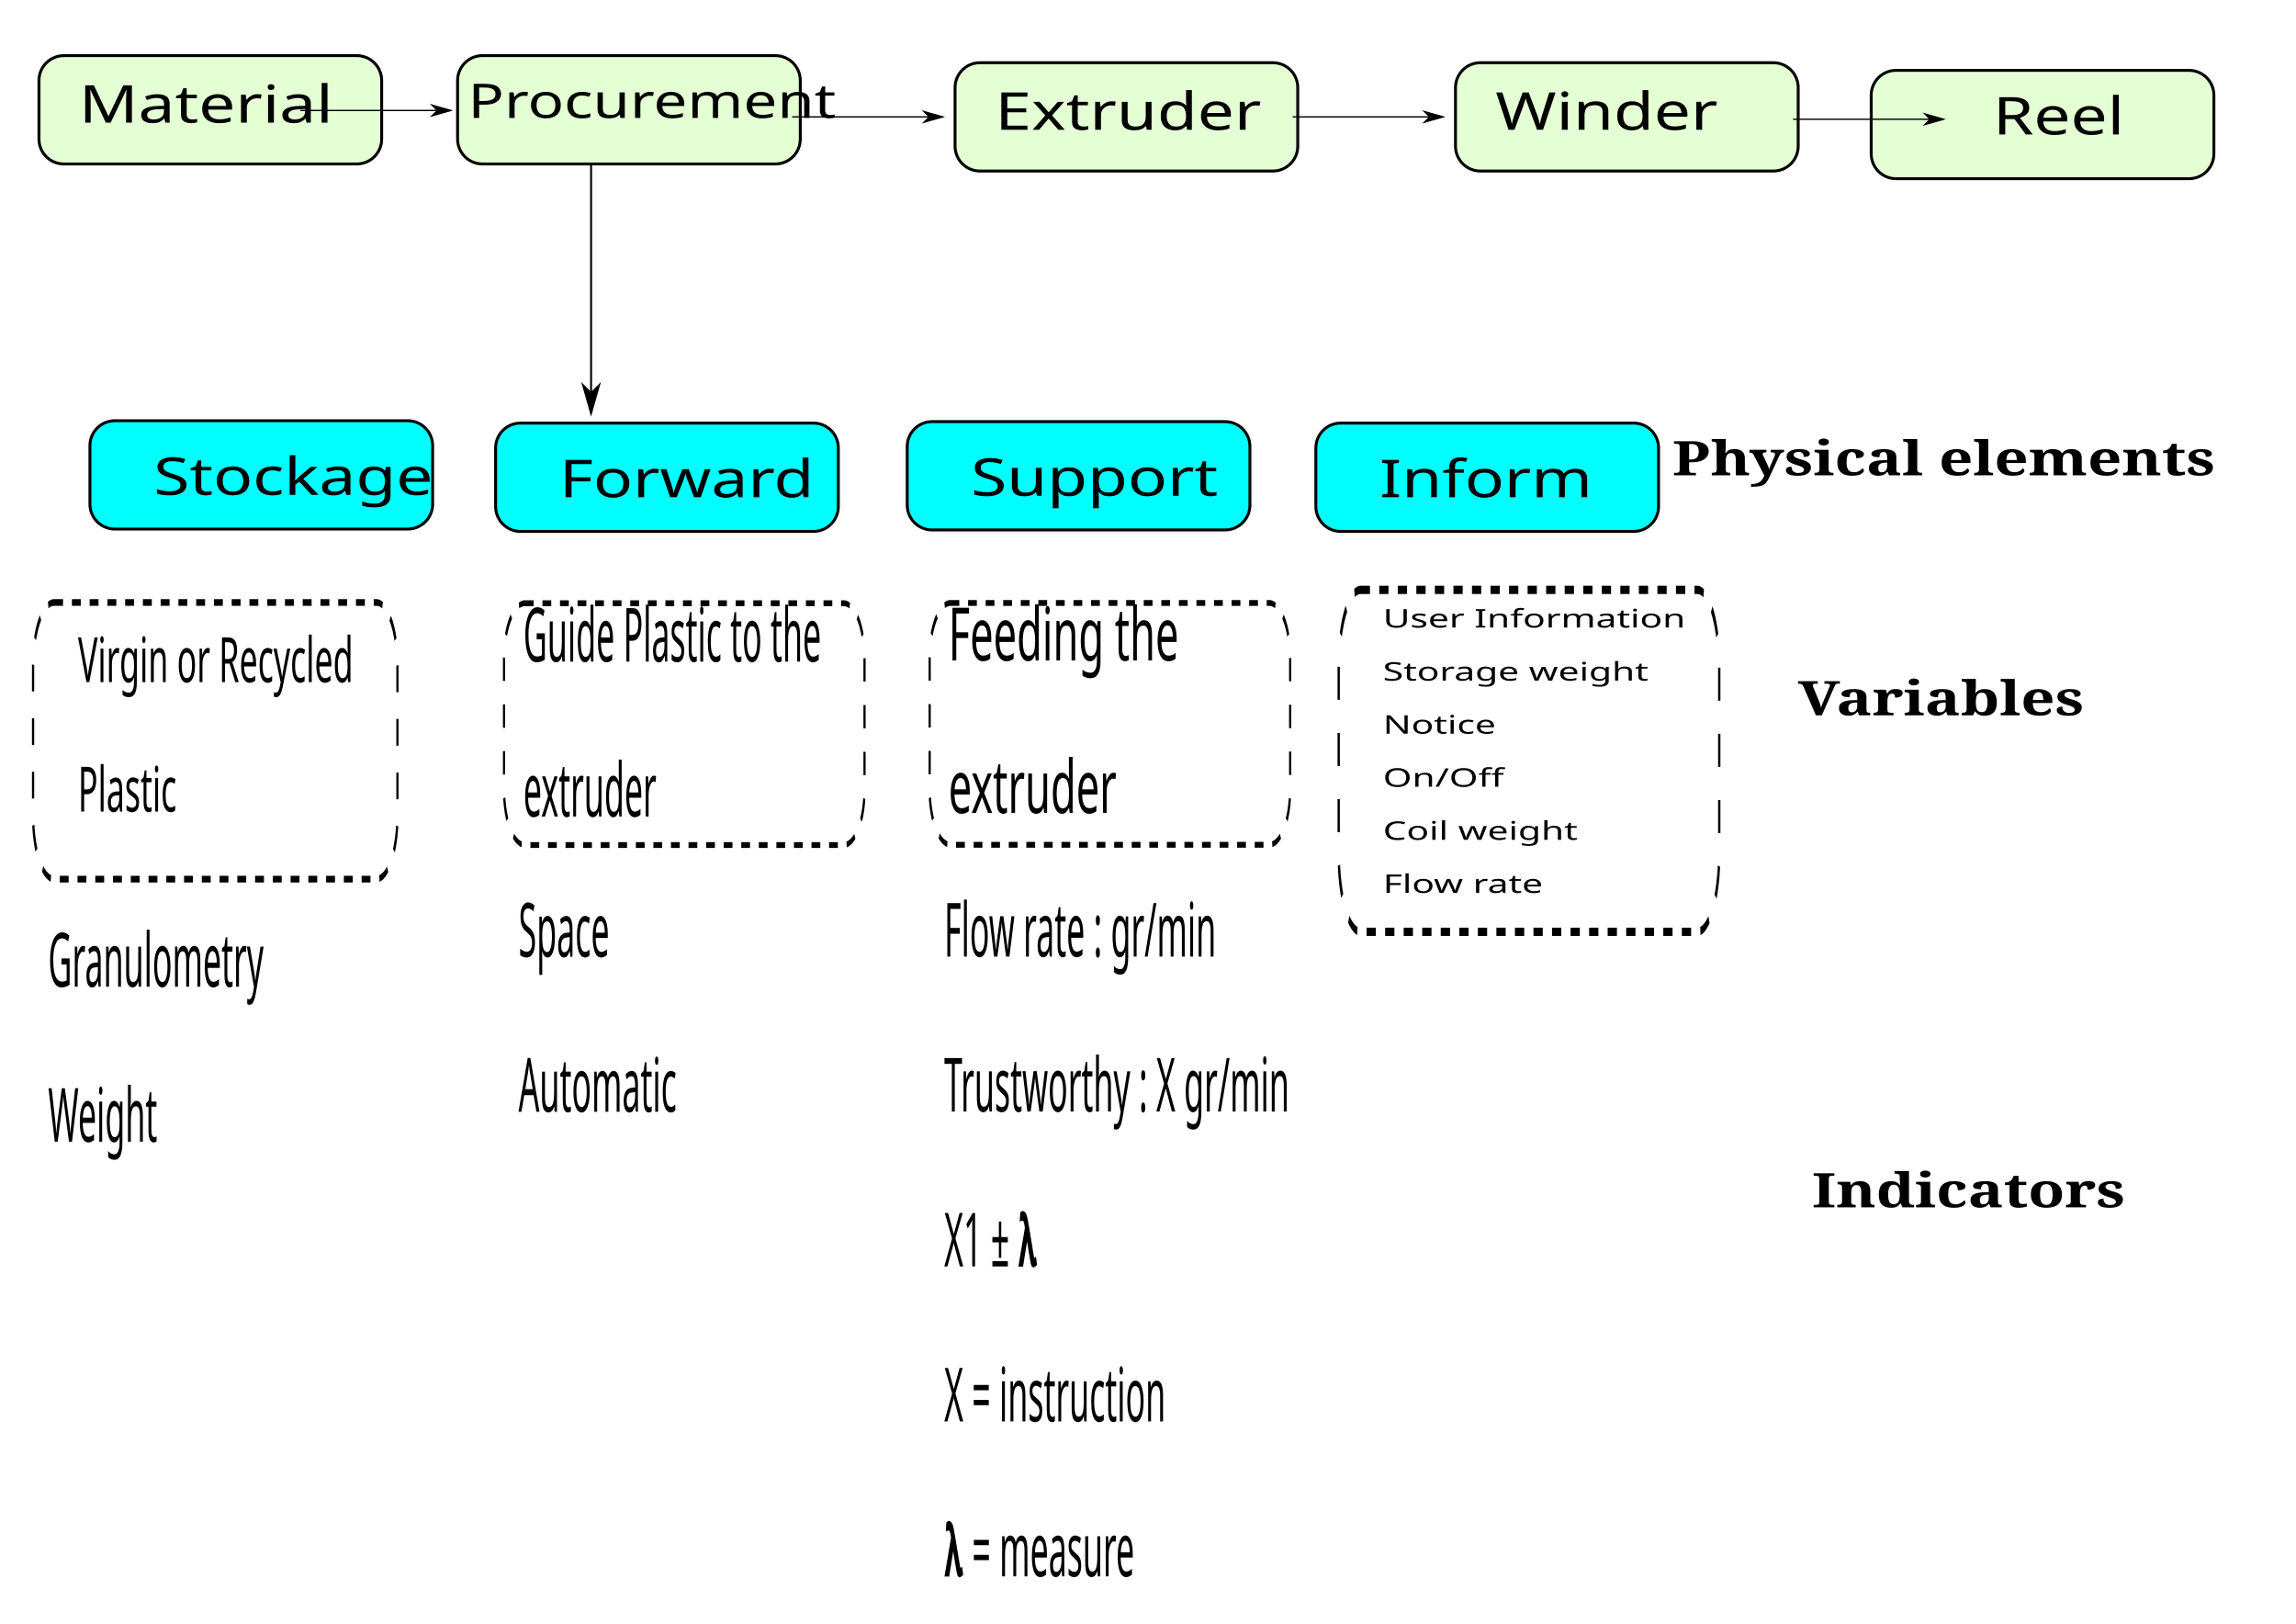
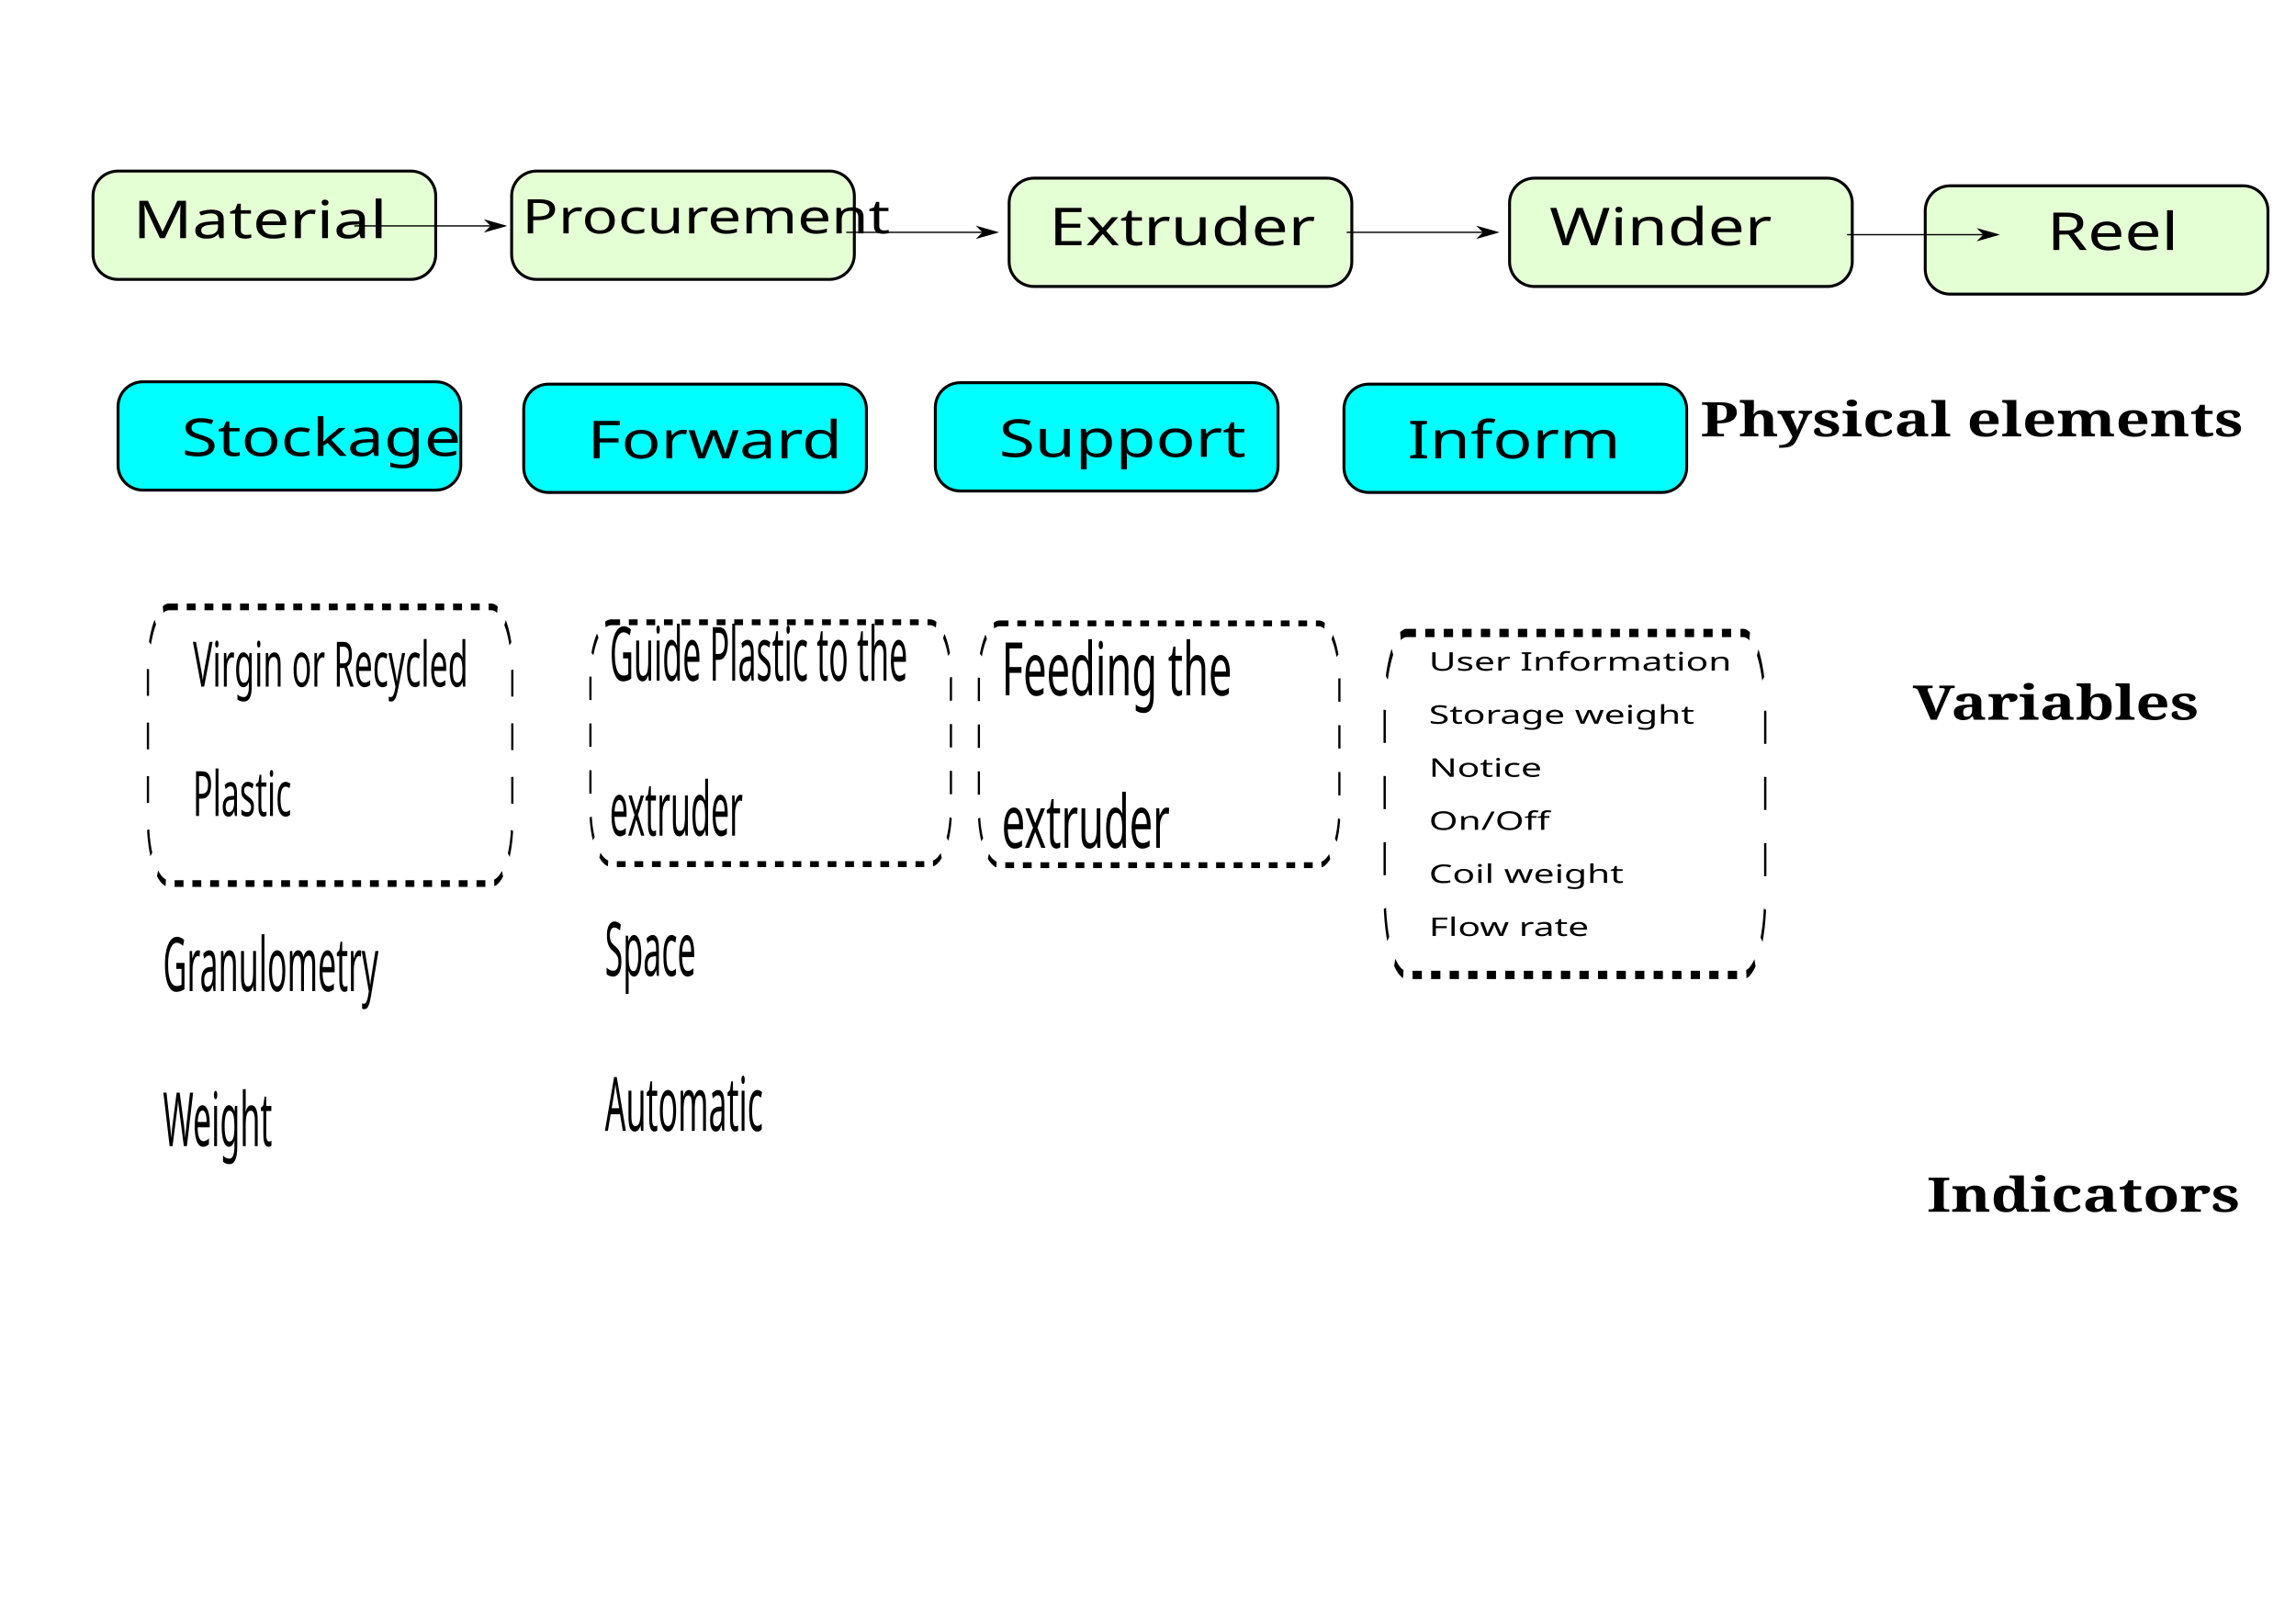
- <svg xmlns="http://www.w3.org/2000/svg" width="297mm" height="210mm" viewBox="0 0 297 210" version="1.1" id="svg329">
-   <defs id="defs323">
-     <marker style="overflow:visible" id="Arrow1Lend-0-5-1" refX="0" refY="0" orient="auto">
-       <path transform="matrix(-0.8,0,0,-0.8,-10,0)" style="fill-rule:evenodd;stroke:#000000;stroke-width:1pt" d="M 0,0 5,-5 -12.5,0 5,5 Z" id="path4448-01-6-91" />
-     </marker>
+ <svg xmlns="http://www.w3.org/2000/svg" width="297mm" height="210mm" viewBox="0 0 297 210" version="1.1" id="svg103">
+   <defs id="defs97">
    <marker style="overflow:visible" id="Arrow1Lend-0-5-1-9-2-7" refX="0" refY="0" orient="auto">
      <path transform="matrix(-0.8,0,0,-0.8,-10,0)" style="fill-rule:evenodd;stroke:#000000;stroke-width:1pt" d="M 0,0 5,-5 -12.5,0 5,5 Z" id="path4448-01-6-91-1-8-9" />
    </marker>
    <marker style="overflow:visible" id="Arrow1Lend-0-5-1-9-7-3" refX="0" refY="0" orient="auto">
      <path transform="matrix(-0.8,0,0,-0.8,-10,0)" style="fill-rule:evenodd;stroke:#000000;stroke-width:1pt" d="M 0,0 5,-5 -12.5,0 5,5 Z" id="path4448-01-6-91-1-2-8" />
    </marker>
    <marker style="overflow:visible" id="Arrow1Lend-0-5-1-9-9-0" refX="0" refY="0" orient="auto">
      <path transform="matrix(-0.8,0,0,-0.8,-10,0)" style="fill-rule:evenodd;stroke:#000000;stroke-width:1pt" d="M 0,0 5,-5 -12.5,0 5,5 Z" id="path4448-01-6-91-1-0-2" />
    </marker>
    <marker style="overflow:visible" id="Arrow1Lend-0-5-1-9-4" refX="0" refY="0" orient="auto">
      <path transform="matrix(-0.8,0,0,-0.8,-10,0)" style="fill-rule:evenodd;stroke:#000000;stroke-width:1pt" d="M 0,0 5,-5 -12.5,0 5,5 Z" id="path4448-01-6-91-1-83" />
    </marker>
  </defs>
  <g id="layer1" transform="translate(0,-87)">
-     <g id="g175">
-       <g id="g4915-6" transform="matrix(0.1764298,0,0,0.3717653,-427.2994,117.5888)">
-         <g transform="matrix(1.084852,0,0,1.552294,1703.511,-1312.922)" id="g4917-1">
-           <rect ry="14.241" y="927.812" x="684.57" height="62.008" width="246.26" id="rect4923-4" style="fill:none;stroke:#000000;stroke-width:1.5;stroke-miterlimit:4;stroke-dasharray:6, 6;stroke-dashoffset:0;stroke-opacity:1" />
-         </g>
+     <rect style="fill:#e5ffd5;fill-opacity:1;stroke:#000000;stroke-width:0.378;stroke-miterlimit:4;stroke-dasharray:none;stroke-dashoffset:0;stroke-opacity:1" id="rect4811-1" width="44.33" height="14.011" x="130.535" y="110.041" ry="3.218" />
+     <text transform="scale(1.120025,0.8928374)" xml:space="preserve" style="font-style:normal;font-variant:normal;font-weight:normal;font-stretch:normal;font-size:3.024px;line-height:0%;font-family:'Baskerville Old Face';-inkscape-font-specification:'Baskerville Old Face';text-align:start;letter-spacing:0px;word-spacing:0px;writing-mode:lr-tb;text-anchor:start;fill:#000000;fill-opacity:1;stroke:none;stroke-width:0.252" x="121.157" y="132.962" id="text4813-0">
+       <tspan style="font-size:7.559px;line-height:1.25;stroke-width:0.252" id="tspan4815-5" x="121.157" y="132.962">Extruder</tspan>
+     </text>
+     <rect style="fill:#e5ffd5;fill-opacity:1;stroke:#000000;stroke-width:0.378;stroke-miterlimit:4;stroke-dasharray:none;stroke-dashoffset:0;stroke-opacity:1" id="rect4811-1-3" width="44.33" height="14.011" x="66.184" y="109.125" ry="3.218" />
+     <text transform="scale(1.120025,0.8928374)" xml:space="preserve" style="font-style:normal;font-variant:normal;font-weight:normal;font-stretch:normal;font-size:3.024px;line-height:0%;font-family:'Baskerville Old Face';-inkscape-font-specification:'Baskerville Old Face';text-align:start;letter-spacing:0px;word-spacing:0px;writing-mode:lr-tb;text-anchor:start;fill:#000000;fill-opacity:1;stroke:none;stroke-width:0.252" x="60.282" y="131.252" id="text4813-0-6">
+       <tspan style="font-size:6.929px;line-height:1.25;stroke-width:0.252" id="tspan4815-5-6" x="60.282" y="131.252">Procurement</tspan>
+     </text>
+     <rect style="fill:#e5ffd5;fill-opacity:1;stroke:#000000;stroke-width:0.378;stroke-miterlimit:4;stroke-dasharray:none;stroke-dashoffset:0;stroke-opacity:1" id="rect4811-1-9" width="44.33" height="14.011" x="12.033" y="109.125" ry="3.218" />
+     <text transform="scale(1.120025,0.8928374)" xml:space="preserve" style="font-style:normal;font-variant:normal;font-weight:normal;font-stretch:normal;font-size:3.024px;line-height:0%;font-family:'Baskerville Old Face';-inkscape-font-specification:'Baskerville Old Face';text-align:start;letter-spacing:0px;word-spacing:0px;writing-mode:lr-tb;text-anchor:start;fill:#000000;fill-opacity:1;stroke:none;stroke-width:0.252" x="15.355" y="131.936" id="text4813-0-7">
+       <tspan style="font-size:7.559px;line-height:1.25;stroke-width:0.252" id="tspan4815-5-9" x="15.355" y="131.936">Material</tspan>
+     </text>
+     <rect style="fill:#e5ffd5;fill-opacity:1;stroke:#000000;stroke-width:0.378;stroke-miterlimit:4;stroke-dasharray:none;stroke-dashoffset:0;stroke-opacity:1" id="rect4811-1-5" width="44.33" height="14.011" x="195.269" y="110.041" ry="3.218" />
+     <text transform="scale(1.120025,0.8928374)" xml:space="preserve" style="font-style:normal;font-variant:normal;font-weight:normal;font-stretch:normal;font-size:3.024px;line-height:0%;font-family:'Baskerville Old Face';-inkscape-font-specification:'Baskerville Old Face';text-align:start;letter-spacing:0px;word-spacing:0px;writing-mode:lr-tb;text-anchor:start;fill:#000000;fill-opacity:1;stroke:none;stroke-width:0.252" x="178.954" y="132.962" id="text4813-0-0">
+       <tspan style="font-size:7.559px;line-height:1.25;stroke-width:0.252" id="tspan4815-5-1" x="178.954" y="132.962">Winder</tspan>
+     </text>
+     <rect style="fill:#e5ffd5;fill-opacity:1;stroke:#000000;stroke-width:0.378;stroke-miterlimit:4;stroke-dasharray:none;stroke-dashoffset:0;stroke-opacity:1" id="rect4811-1-56" width="44.33" height="14.011" x="249.041" y="111.03" ry="3.218" />
+     <text transform="scale(1.120025,0.8928374)" xml:space="preserve" style="font-style:normal;font-variant:normal;font-weight:normal;font-stretch:normal;font-size:3.024px;line-height:0%;font-family:'Baskerville Old Face';-inkscape-font-specification:'Baskerville Old Face';text-align:start;letter-spacing:0px;word-spacing:0px;writing-mode:lr-tb;text-anchor:start;fill:#000000;fill-opacity:1;stroke:none;stroke-width:0.252" x="236.414" y="133.646" id="text4813-0-2">
+       <tspan style="font-size:7.559px;line-height:1.25;stroke-width:0.252" id="tspan4815-5-4" x="236.414" y="133.646">Reel</tspan>
+     </text>
+     <path style="fill:none;stroke:#000000;stroke-width:0.17;stroke-linecap:butt;stroke-linejoin:miter;stroke-miterlimit:4;stroke-dasharray:none;stroke-opacity:1;marker-end:url(#Arrow1Lend-0-5-1-9-4)" d="m 45.832,116.218 h 19.45" id="path5017-6-9" />
+     <path style="fill:none;stroke:#000000;stroke-width:0.17;stroke-linecap:butt;stroke-linejoin:miter;stroke-miterlimit:4;stroke-dasharray:none;stroke-opacity:1;marker-end:url(#Arrow1Lend-0-5-1-9-9-0)" d="m 109.466,117.047 h 19.45" id="path5017-6-9-2" />
+     <path style="fill:none;stroke:#000000;stroke-width:0.17;stroke-linecap:butt;stroke-linejoin:miter;stroke-miterlimit:4;stroke-dasharray:none;stroke-opacity:1;marker-end:url(#Arrow1Lend-0-5-1-9-7-3)" d="m 174.2,117.047 h 19.45" id="path5017-6-9-5" />
+     <path style="fill:none;stroke:#000000;stroke-width:0.17;stroke-linecap:butt;stroke-linejoin:miter;stroke-miterlimit:4;stroke-dasharray:none;stroke-opacity:1;marker-end:url(#Arrow1Lend-0-5-1-9-2-7)" d="m 238.934,117.352 h 19.45" id="path5017-6-9-1" />
+     <path id="path986" d="m 128.457,143.193 v 0" style="fill:none;fill-rule:evenodd;stroke:#000000;stroke-width:0.236px;stroke-linecap:butt;stroke-linejoin:miter;stroke-opacity:1" />
+     <rect style="fill:#00ffff;fill-opacity:1;stroke:#000000;stroke-width:0.378;stroke-miterlimit:4;stroke-dasharray:none;stroke-dashoffset:0;stroke-opacity:1" id="rect4811-1-9-8" width="44.33" height="14.011" x="67.746" y="136.682" ry="3.218" />
+     <text transform="scale(1.120025,0.8928374)" xml:space="preserve" style="font-style:normal;font-variant:normal;font-weight:normal;font-stretch:normal;font-size:3.024px;line-height:0%;font-family:'Baskerville Old Face';-inkscape-font-specification:'Baskerville Old Face';text-align:start;letter-spacing:0px;word-spacing:0px;writing-mode:lr-tb;text-anchor:start;fill:#000000;fill-opacity:1;stroke:none;stroke-width:0.252" x="67.833" y="163.826" id="text4813-0-7-2">
+       <tspan style="font-size:7.559px;line-height:1.25;stroke-width:0.252" id="tspan4815-5-9-0" x="67.833" y="163.826">Forward</tspan>
+     </text>
+     <rect style="fill:#00ffff;fill-opacity:1;stroke:#000000;stroke-width:0.378;stroke-miterlimit:4;stroke-dasharray:none;stroke-dashoffset:0;stroke-opacity:1" id="rect4811-1-9-8-8" width="44.33" height="14.011" x="15.27" y="136.377" ry="3.218" />
+     <text transform="scale(1.120025,0.8928374)" xml:space="preserve" style="font-style:normal;font-variant:normal;font-weight:normal;font-stretch:normal;font-size:3.024px;line-height:0%;font-family:'Baskerville Old Face';-inkscape-font-specification:'Baskerville Old Face';text-align:start;letter-spacing:0px;word-spacing:0px;writing-mode:lr-tb;text-anchor:start;fill:#000000;fill-opacity:1;stroke:none;stroke-width:0.252" x="20.98" y="163.484" id="text4813-0-7-2-4">
+       <tspan style="font-size:7.559px;line-height:1.25;stroke-width:0.252" id="tspan4815-5-9-0-5" x="20.98" y="163.484">Stockage</tspan>
+     </text>
+     <rect style="fill:#00ffff;fill-opacity:1;stroke:#000000;stroke-width:0.378;stroke-miterlimit:4;stroke-dasharray:none;stroke-dashoffset:0;stroke-opacity:1" id="rect4811-1-9-8-5" width="44.33" height="14.011" x="120.989" y="136.493" ry="3.218" />
+     <text transform="scale(1.120025,0.8928374)" xml:space="preserve" style="font-style:normal;font-variant:normal;font-weight:normal;font-stretch:normal;font-size:3.024px;line-height:0%;font-family:'Baskerville Old Face';-inkscape-font-specification:'Baskerville Old Face';text-align:start;letter-spacing:0px;word-spacing:0px;writing-mode:lr-tb;text-anchor:start;fill:#000000;fill-opacity:1;stroke:none;stroke-width:0.252" x="115.37" y="163.615" id="text4813-0-7-2-1">
+       <tspan style="font-size:7.559px;line-height:1.25;stroke-width:0.252" id="tspan4815-5-9-0-1" x="115.37" y="163.615">Support</tspan>
+     </text>
+     <rect style="fill:#00ffff;fill-opacity:1;stroke:#000000;stroke-width:0.378;stroke-miterlimit:4;stroke-dasharray:none;stroke-dashoffset:0;stroke-opacity:1" id="rect4811-1-9-8-80" width="44.33" height="14.011" x="173.849" y="136.682" ry="3.218" />
+     <text transform="scale(1.120025,0.8928374)" xml:space="preserve" style="font-style:normal;font-variant:normal;font-weight:normal;font-stretch:normal;font-size:3.024px;line-height:0%;font-family:'Baskerville Old Face';-inkscape-font-specification:'Baskerville Old Face';text-align:start;letter-spacing:0px;word-spacing:0px;writing-mode:lr-tb;text-anchor:start;fill:#000000;fill-opacity:1;stroke:none;stroke-width:0.252" x="162.565" y="163.826" id="text4813-0-7-2-0">
+       <tspan style="font-size:7.559px;line-height:1.25;stroke-width:0.252" id="tspan4815-5-9-0-6" x="162.565" y="163.826">Inform</tspan>
+     </text>
+     <text transform="scale(1.120025,0.8928374)" xml:space="preserve" style="font-style:normal;font-variant:normal;font-weight:bold;font-stretch:normal;font-size:3.024px;line-height:0%;font-family:Georgia;-inkscape-font-specification:'Georgia Bold';text-align:start;letter-spacing:0px;word-spacing:0px;writing-mode:lr-tb;text-anchor:start;fill:#000000;fill-opacity:1;stroke:none;stroke-width:0.252px;stroke-linecap:butt;stroke-linejoin:miter;stroke-opacity:1" x="196.39" y="160.655" id="text8553-1-5">
+       <tspan x="196.39" y="160.655" id="tspan8555-4-6" style="font-style:normal;font-variant:normal;font-weight:bold;font-stretch:normal;font-size:6.929px;line-height:1.25;font-family:Georgia;-inkscape-font-specification:'Georgia Bold';stroke-width:0.252px">Physical elements</tspan>
+     </text>
+     <g transform="matrix(0.1764298,0,0,0.3717653,-412.4405,118.1591)" id="g4915-6">
+       <g id="g4917-1" transform="matrix(1.084852,0,0,1.552294,1703.511,-1312.922)">
+         <rect style="fill:none;stroke:#000000;stroke-width:1.5;stroke-miterlimit:4;stroke-dasharray:6, 6;stroke-dashoffset:0;stroke-opacity:1" id="rect4923-4" width="246.26" height="62.008" x="684.57" y="927.812" ry="14.241" />
      </g>
-       <g id="g4915-6-4" transform="matrix(0.1752312,0,0,0.1355387,-363.5367,147.6532)">
-         <g transform="matrix(1.080655,0,0,3.721478,1706.9,-3324.743)" id="g4917-1-1">
-           <rect ry="14.241" y="927.812" x="684.57" height="62.008" width="246.26" id="rect4923-4-5" style="fill:none;stroke:#000000;stroke-width:1.5;stroke-miterlimit:4;stroke-dasharray:6, 6;stroke-dashoffset:0;stroke-opacity:1" />
-         </g>
+     </g>
+     <text transform="scale(0.724297,1.380649)" id="text295" y="127.328" x="34.454" style="font-style:normal;font-weight:normal;font-size:9.7px;line-height:1.25;font-family:sans-serif;letter-spacing:0px;word-spacing:0px;fill:#000000;fill-opacity:1;stroke:none;stroke-width:0.265" xml:space="preserve">
+       <tspan id="tspan429" style="font-size:5.862px;stroke-width:0.265" y="127.328" x="34.454">Virgin or Recycled </tspan>
+       <tspan id="tspan433" style="font-size:5.862px;stroke-width:0.265" y="139.453" x="34.454">Plastic</tspan>
+     </text>
+     <text transform="scale(0.6619724,1.510637)" id="text295-2" y="142.45" x="31.849" style="font-style:normal;font-weight:normal;font-size:10.613px;line-height:1.25;font-family:sans-serif;letter-spacing:0px;word-spacing:0px;fill:#000000;fill-opacity:1;stroke:none;stroke-width:0.265" xml:space="preserve">
+       <tspan id="tspan458" style="font-size:6.414px;stroke-width:0.265" y="142.45" x="31.849">Granulometry</tspan>
+       <tspan id="tspan462" style="font-size:6.414px;stroke-width:0.265" y="155.717" x="31.849">Weight</tspan>
+     </text>
+     <text transform="scale(1.120025,0.8928374)" xml:space="preserve" style="font-style:normal;font-variant:normal;font-weight:bold;font-stretch:normal;font-size:3.024px;line-height:0%;font-family:Georgia;-inkscape-font-specification:'Georgia Bold';text-align:start;letter-spacing:0px;word-spacing:0px;writing-mode:lr-tb;text-anchor:start;fill:#000000;fill-opacity:1;stroke:none;stroke-width:0.252px;stroke-linecap:butt;stroke-linejoin:miter;stroke-opacity:1" x="220.927" y="201.698" id="text8553-1-5-9">
+       <tspan x="220.927" y="201.698" id="tspan8555-4-6-0" style="font-style:normal;font-variant:normal;font-weight:bold;font-stretch:normal;font-size:6.929px;line-height:1.25;font-family:Georgia;-inkscape-font-specification:'Georgia Bold';stroke-width:0.252px">Variables</tspan>
+     </text>
+     <text transform="scale(1.120025,0.8928374)" xml:space="preserve" style="font-style:normal;font-variant:normal;font-weight:bold;font-stretch:normal;font-size:3.024px;line-height:0%;font-family:Georgia;-inkscape-font-specification:'Georgia Bold';text-align:start;letter-spacing:0px;word-spacing:0px;writing-mode:lr-tb;text-anchor:start;fill:#000000;fill-opacity:1;stroke:none;stroke-width:0.252px;stroke-linecap:butt;stroke-linejoin:miter;stroke-opacity:1" x="222.545" y="272.976" id="text8553-1-5-9-5">
+       <tspan x="222.545" y="272.976" id="tspan8555-4-6-0-2" style="font-style:normal;font-variant:normal;font-weight:bold;font-stretch:normal;font-size:6.929px;line-height:1.25;font-family:Georgia;-inkscape-font-specification:'Georgia Bold';stroke-width:0.252px">Indicators</tspan>
+     </text>
+     <g transform="matrix(0.1752312,0,0,0.1355387,-352.3603,150.1201)" id="g4915-6-4">
+       <g id="g4917-1-1" transform="matrix(1.080655,0,0,3.721478,1706.9,-3324.743)">
+         <rect style="fill:none;stroke:#000000;stroke-width:1.5;stroke-miterlimit:4;stroke-dasharray:6, 6;stroke-dashoffset:0;stroke-opacity:1" id="rect4923-4-5" width="246.26" height="62.008" x="684.57" y="927.812" ry="14.241" />
      </g>
-       <g id="g4915-6-4-0" transform="matrix(0.1752312,0,0,0.1355387,-308.4788,147.6213)">
-         <g transform="matrix(1.080655,0,0,3.721478,1706.9,-3324.743)" id="g4917-1-1-3">
-           <rect ry="14.241" y="927.812" x="684.57" height="62.008" width="246.26" id="rect4923-4-5-0" style="fill:none;stroke:#000000;stroke-width:1.5;stroke-miterlimit:4;stroke-dasharray:6, 6;stroke-dashoffset:0;stroke-opacity:1" />
-         </g>
+     </g>
+     <text transform="scale(0.6619724,1.510637)" id="text295-3" y="115.867" x="119.144" style="font-style:normal;font-weight:normal;font-size:10.613px;line-height:1.25;font-family:sans-serif;letter-spacing:0px;word-spacing:0px;fill:#000000;fill-opacity:1;stroke:none;stroke-width:0.265" xml:space="preserve">
+       <tspan id="tspan433-1" style="font-size:6.414px;stroke-width:0.265" y="115.867" x="119.144">Guide Plastic to the </tspan>
+       <tspan id="tspan521" style="font-size:6.414px;stroke-width:0.265" y="129.134" x="119.144">extruder </tspan>
+     </text>
+     <text transform="scale(0.6619724,1.510637)" id="text295-2-9" y="141.143" x="118.206" style="font-style:normal;font-weight:normal;font-size:10.613px;line-height:1.25;font-family:sans-serif;letter-spacing:0px;word-spacing:0px;fill:#000000;fill-opacity:1;stroke:none;stroke-width:0.265" xml:space="preserve">
+       <tspan id="tspan462-6" style="font-size:6.414px;stroke-width:0.265" y="141.143" x="118.206">Space</tspan>
+       <tspan id="tspan519" style="font-size:6.414px;stroke-width:0.265" y="154.41" x="118.206">Automatic</tspan>
+     </text>
+     <g transform="matrix(0.1752312,0,0,0.1355387,-302.1121,150.2596)" id="g4915-6-4-0">
+       <g id="g4917-1-1-3" transform="matrix(1.080655,0,0,3.721478,1706.9,-3324.743)">
+         <rect style="fill:none;stroke:#000000;stroke-width:1.5;stroke-miterlimit:4;stroke-dasharray:6, 6;stroke-dashoffset:0;stroke-opacity:1" id="rect4923-4-5-0" width="246.26" height="62.008" x="684.57" y="927.812" ry="14.241" />
      </g>
-       <text transform="scale(0.7496017,1.334042)" id="text295-3-9" y="129.246" x="163.674" style="font-style:normal;font-weight:normal;font-size:11.83px;line-height:1.25;font-family:sans-serif;letter-spacing:0px;word-spacing:0px;fill:#000000;fill-opacity:1;stroke:none;stroke-width:0.296" xml:space="preserve">
-         <tspan id="tspan521-1" style="font-size:7.15px;stroke-width:0.296" y="129.246" x="163.674">Feeding the </tspan>
-         <tspan id="tspan564" style="font-size:7.15px;stroke-width:0.296" y="144.033" x="163.674">extruder </tspan>
-       </text>
-       <text transform="scale(0.6619724,1.510637)" id="text295-2-9-0" y="139.489" x="184.495" style="font-style:normal;font-weight:normal;font-size:10.613px;line-height:1.25;font-family:sans-serif;letter-spacing:0px;word-spacing:0px;fill:#000000;fill-opacity:1;stroke:none;stroke-width:0.265" xml:space="preserve">
-         <tspan id="tspan519-2" style="font-size:6.414px;stroke-width:0.265" y="139.489" x="184.495">Flow rate : gr/min</tspan>
-         <tspan id="tspan568" style="font-size:6.414px;stroke-width:0.265" y="152.755" x="184.495">Trustworthy : X gr/min</tspan>
-         <tspan id="tspan570" style="font-size:6.414px;stroke-width:0.265" y="166.022" x="184.495">X1 ± 𝛌</tspan>
-         <tspan id="tspan572" style="font-size:6.414px;stroke-width:0.265" y="179.289" x="184.495">X = instruction</tspan>
-         <tspan id="tspan574" style="font-size:6.414px;stroke-width:0.265" y="192.556" x="184.495">𝛌 = measure</tspan>
-       </text>
-       <g id="g4915-6-3" transform="matrix(0.1764298,0,0,0.3717653,-258.4465,116.0774)">
-         <g transform="matrix(1.132998,0,0,1.918467,1670.764,-1652.98)" id="g4917-1-6">
-           <rect ry="14.241" y="927.812" x="684.57" height="62.008" width="246.26" id="rect4923-4-8" style="fill:none;stroke:#000000;stroke-width:1.5;stroke-miterlimit:4;stroke-dasharray:6, 6;stroke-dashoffset:0;stroke-opacity:1" />
-         </g>
+     </g>
+     <text xml:space="preserve" style="font-style:normal;font-weight:normal;font-size:11.83px;line-height:1.25;font-family:sans-serif;letter-spacing:0px;word-spacing:0px;fill:#000000;fill-opacity:1;stroke:none;stroke-width:0.296" x="172.862" y="132.621" id="text295-3-9" transform="scale(0.7496017,1.334042)">
+       <tspan x="172.862" y="132.621" style="font-size:7.15px;stroke-width:0.296" id="tspan521-1">Feeding the </tspan>
+       <tspan x="172.862" y="147.408" style="font-size:7.15px;stroke-width:0.296" id="tspan564">extruder </tspan>
+     </text>
+     <g transform="matrix(0.1764298,0,0,0.3717653,-252.4981,121.6524)" id="g4915-6-3">
+       <g id="g4917-1-6" transform="matrix(1.132998,0,0,1.918467,1670.764,-1652.98)">
+         <rect style="fill:none;stroke:#000000;stroke-width:1.5;stroke-miterlimit:4;stroke-dasharray:6, 6;stroke-dashoffset:0;stroke-opacity:1" id="rect4923-4-8" width="246.26" height="62.008" x="684.57" y="927.812" ry="14.241" />
      </g>
-       <path style="fill:none;fill-rule:evenodd;stroke:#000000;stroke-width:0.236px;stroke-linecap:butt;stroke-linejoin:miter;stroke-opacity:1" d="m 124.821,148.231 v 0" id="path986" />
-       <path id="path5017-6" d="m 76.458,106.196 v 34.197" style="fill:none;stroke:#000000;stroke-width:0.252;stroke-linecap:butt;stroke-linejoin:miter;stroke-miterlimit:4;stroke-dasharray:none;stroke-opacity:1;marker-end:url(#Arrow1Lend-0-5-1)" />
-       <rect ry="3.218" y="141.719" x="64.11" height="14.011" width="44.33" id="rect4811-1-9-8" style="fill:#00ffff;fill-opacity:1;stroke:#000000;stroke-width:0.378;stroke-miterlimit:4;stroke-dasharray:none;stroke-dashoffset:0;stroke-opacity:1" />
-       <text id="text4813-0-7-2" y="169.468" x="64.587" style="font-style:normal;font-variant:normal;font-weight:normal;font-stretch:normal;font-size:3.024px;line-height:0%;font-family:'Baskerville Old Face';-inkscape-font-specification:'Baskerville Old Face';text-align:start;letter-spacing:0px;word-spacing:0px;writing-mode:lr-tb;text-anchor:start;fill:#000000;fill-opacity:1;stroke:none;stroke-width:0.252" xml:space="preserve" transform="scale(1.120025,0.8928374)">
-         <tspan y="169.468" x="64.587" id="tspan4815-5-9-0" style="font-size:7.559px;line-height:1.25;stroke-width:0.252">Forward</tspan>
-       </text>
-       <rect ry="3.218" y="141.414" x="11.634" height="14.011" width="44.33" id="rect4811-1-9-8-8" style="fill:#00ffff;fill-opacity:1;stroke:#000000;stroke-width:0.378;stroke-miterlimit:4;stroke-dasharray:none;stroke-dashoffset:0;stroke-opacity:1" />
-       <text id="text4813-0-7-2-4" y="169.126" x="17.734" style="font-style:normal;font-variant:normal;font-weight:normal;font-stretch:normal;font-size:3.024px;line-height:0%;font-family:'Baskerville Old Face';-inkscape-font-specification:'Baskerville Old Face';text-align:start;letter-spacing:0px;word-spacing:0px;writing-mode:lr-tb;text-anchor:start;fill:#000000;fill-opacity:1;stroke:none;stroke-width:0.252" xml:space="preserve" transform="scale(1.120025,0.8928374)">
-         <tspan y="169.126" x="17.734" id="tspan4815-5-9-0-5" style="font-size:7.559px;line-height:1.25;stroke-width:0.252">Stockage</tspan>
-       </text>
-       <rect ry="3.218" y="141.531" x="117.353" height="14.011" width="44.33" id="rect4811-1-9-8-5" style="fill:#00ffff;fill-opacity:1;stroke:#000000;stroke-width:0.378;stroke-miterlimit:4;stroke-dasharray:none;stroke-dashoffset:0;stroke-opacity:1" />
-       <text id="text4813-0-7-2-1" y="169.257" x="112.124" style="font-style:normal;font-variant:normal;font-weight:normal;font-stretch:normal;font-size:3.024px;line-height:0%;font-family:'Baskerville Old Face';-inkscape-font-specification:'Baskerville Old Face';text-align:start;letter-spacing:0px;word-spacing:0px;writing-mode:lr-tb;text-anchor:start;fill:#000000;fill-opacity:1;stroke:none;stroke-width:0.252" xml:space="preserve" transform="scale(1.120025,0.8928374)">
-         <tspan y="169.257" x="112.124" id="tspan4815-5-9-0-1" style="font-size:7.559px;line-height:1.25;stroke-width:0.252">Support</tspan>
-       </text>
-       <rect ry="3.218" y="141.719" x="170.213" height="14.011" width="44.33" id="rect4811-1-9-8-80" style="fill:#00ffff;fill-opacity:1;stroke:#000000;stroke-width:0.378;stroke-miterlimit:4;stroke-dasharray:none;stroke-dashoffset:0;stroke-opacity:1" />
-       <text id="text4813-0-7-2-0" y="169.468" x="159.319" style="font-style:normal;font-variant:normal;font-weight:normal;font-stretch:normal;font-size:3.024px;line-height:0%;font-family:'Baskerville Old Face';-inkscape-font-specification:'Baskerville Old Face';text-align:start;letter-spacing:0px;word-spacing:0px;writing-mode:lr-tb;text-anchor:start;fill:#000000;fill-opacity:1;stroke:none;stroke-width:0.252" xml:space="preserve" transform="scale(1.120025,0.8928374)">
-         <tspan y="169.468" x="159.319" id="tspan4815-5-9-0-6" style="font-size:7.559px;line-height:1.25;stroke-width:0.252">Inform</tspan>
-       </text>
-       <text xml:space="preserve" style="font-style:normal;font-weight:normal;font-size:9.7px;line-height:1.25;font-family:sans-serif;letter-spacing:0px;word-spacing:0px;fill:#000000;fill-opacity:1;stroke:none;stroke-width:0.265" x="13.939" y="126.915" id="text295" transform="scale(0.7242969,1.380649)">
-         <tspan x="13.939" y="126.915" style="font-size:5.862px;stroke-width:0.265" id="tspan429">Virgin or Recycled </tspan>
-         <tspan x="13.939" y="139.04" style="font-size:5.862px;stroke-width:0.265" id="tspan433">Plastic</tspan>
-       </text>
-       <text id="text8553-1-5" y="166.297" x="193.144" style="font-style:normal;font-variant:normal;font-weight:bold;font-stretch:normal;font-size:3.024px;line-height:0%;font-family:Georgia;-inkscape-font-specification:'Georgia Bold';text-align:start;letter-spacing:0px;word-spacing:0px;writing-mode:lr-tb;text-anchor:start;fill:#000000;fill-opacity:1;stroke:none;stroke-width:0.252px;stroke-linecap:butt;stroke-linejoin:miter;stroke-opacity:1" xml:space="preserve" transform="scale(1.120025,0.8928374)">
-         <tspan style="font-style:normal;font-variant:normal;font-weight:bold;font-stretch:normal;font-size:6.929px;line-height:1.25;font-family:Georgia;-inkscape-font-specification:'Georgia Bold';stroke-width:0.252px" id="tspan8555-4-6" y="166.297" x="193.144">Physical elements</tspan>
-       </text>
-       <text xml:space="preserve" style="font-style:normal;font-weight:normal;font-size:10.613px;line-height:1.25;font-family:sans-serif;letter-spacing:0px;word-spacing:0px;fill:#000000;fill-opacity:1;stroke:none;stroke-width:0.265" x="9.403" y="142.072" id="text295-2" transform="scale(0.6619724,1.510637)">
-         <tspan x="9.403" y="142.072" style="font-size:6.414px;stroke-width:0.265" id="tspan458">Granulometry</tspan>
-         <tspan x="9.403" y="155.339" style="font-size:6.414px;stroke-width:0.265" id="tspan462">Weight</tspan>
-       </text>
-       <text xml:space="preserve" style="font-style:normal;font-weight:normal;font-size:10.613px;line-height:1.25;font-family:sans-serif;letter-spacing:0px;word-spacing:0px;fill:#000000;fill-opacity:1;stroke:none;stroke-width:0.265" x="102.26" y="114.234" id="text295-3" transform="scale(0.6619724,1.510637)">
-         <tspan x="102.26" y="114.234" style="font-size:6.414px;stroke-width:0.265" id="tspan433-1">Guide Plastic to the </tspan>
-         <tspan x="102.26" y="127.501" style="font-size:6.414px;stroke-width:0.265" id="tspan521">extruder </tspan>
-       </text>
-       <text xml:space="preserve" style="font-style:normal;font-weight:normal;font-size:10.613px;line-height:1.25;font-family:sans-serif;letter-spacing:0px;word-spacing:0px;fill:#000000;fill-opacity:1;stroke:none;stroke-width:0.265" x="101.322" y="139.51" id="text295-2-9" transform="scale(0.6619724,1.510637)">
-         <tspan x="101.322" y="139.51" style="font-size:6.414px;stroke-width:0.265" id="tspan462-6">Space</tspan>
-         <tspan x="101.322" y="152.777" style="font-size:6.414px;stroke-width:0.265" id="tspan519">Automatic</tspan>
-       </text>
-       <text xml:space="preserve" style="font-style:normal;font-weight:normal;font-size:6.625px;line-height:1.25;font-family:sans-serif;letter-spacing:0px;word-spacing:0px;fill:#000000;fill-opacity:1;stroke:none;stroke-width:0.166" x="148.261" y="202.892" id="text295-1" transform="scale(1.206558,0.8288036)">
-         <tspan x="148.261" y="202.892" style="font-size:4.004px;stroke-width:0.166" id="tspan433-4">User Information </tspan>
-         <tspan x="148.261" y="211.174" style="font-size:4.004px;stroke-width:0.166" id="tspan637">Storage weight</tspan>
-         <tspan x="148.261" y="219.455" style="font-size:4.004px;stroke-width:0.166" id="tspan639">Notice</tspan>
-         <tspan x="148.261" y="227.737" style="font-size:4.004px;stroke-width:0.166" id="tspan641">On/Off</tspan>
-         <tspan x="148.261" y="236.018" style="font-size:4.004px;stroke-width:0.166" id="tspan643">Coil weight</tspan>
-         <tspan x="148.261" y="244.3" style="font-size:4.004px;stroke-width:0.166" id="tspan645">Flow rate</tspan>
-       </text>
-       <text id="text8553-1-5-9" y="201.059" x="207.661" style="font-style:normal;font-variant:normal;font-weight:bold;font-stretch:normal;font-size:3.024px;line-height:0%;font-family:Georgia;-inkscape-font-specification:'Georgia Bold';text-align:start;letter-spacing:0px;word-spacing:0px;writing-mode:lr-tb;text-anchor:start;fill:#000000;fill-opacity:1;stroke:none;stroke-width:0.252px;stroke-linecap:butt;stroke-linejoin:miter;stroke-opacity:1" xml:space="preserve" transform="scale(1.120025,0.8928374)">
-         <tspan style="font-style:normal;font-variant:normal;font-weight:bold;font-stretch:normal;font-size:6.929px;line-height:1.25;font-family:Georgia;-inkscape-font-specification:'Georgia Bold';stroke-width:0.252px" id="tspan8555-4-6-0" y="201.059" x="207.661">Variables</tspan>
-       </text>
-       <text id="text8553-1-5-9-5" y="272.337" x="209.278" style="font-style:normal;font-variant:normal;font-weight:bold;font-stretch:normal;font-size:3.024px;line-height:0%;font-family:Georgia;-inkscape-font-specification:'Georgia Bold';text-align:start;letter-spacing:0px;word-spacing:0px;writing-mode:lr-tb;text-anchor:start;fill:#000000;fill-opacity:1;stroke:none;stroke-width:0.252px;stroke-linecap:butt;stroke-linejoin:miter;stroke-opacity:1" xml:space="preserve" transform="scale(1.120025,0.8928374)">
-         <tspan style="font-style:normal;font-variant:normal;font-weight:bold;font-stretch:normal;font-size:6.929px;line-height:1.25;font-family:Georgia;-inkscape-font-specification:'Georgia Bold';stroke-width:0.252px" id="tspan8555-4-6-0-2" y="272.337" x="209.278">Indicators</tspan>
-       </text>
-       <rect ry="3.218" y="95.111" x="123.542" height="14.011" width="44.33" id="rect4811-1" style="fill:#e5ffd5;fill-opacity:1;stroke:#000000;stroke-width:0.378;stroke-miterlimit:4;stroke-dasharray:none;stroke-dashoffset:0;stroke-opacity:1" />
-       <text id="text4813-0" y="116.24" x="114.914" style="font-style:normal;font-variant:normal;font-weight:normal;font-stretch:normal;font-size:3.024px;line-height:0%;font-family:'Baskerville Old Face';-inkscape-font-specification:'Baskerville Old Face';text-align:start;letter-spacing:0px;word-spacing:0px;writing-mode:lr-tb;text-anchor:start;fill:#000000;fill-opacity:1;stroke:none;stroke-width:0.252" xml:space="preserve" transform="scale(1.120025,0.8928374)">
-         <tspan y="116.24" x="114.914" id="tspan4815-5" style="font-size:7.559px;line-height:1.25;stroke-width:0.252">Extruder</tspan>
-       </text>
-       <rect ry="3.218" y="94.195" x="59.191" height="14.011" width="44.33" id="rect4811-1-3" style="fill:#e5ffd5;fill-opacity:1;stroke:#000000;stroke-width:0.378;stroke-miterlimit:4;stroke-dasharray:none;stroke-dashoffset:0;stroke-opacity:1" />
-       <text id="text4813-0-6" y="114.53" x="54.039" style="font-style:normal;font-variant:normal;font-weight:normal;font-stretch:normal;font-size:3.024px;line-height:0%;font-family:'Baskerville Old Face';-inkscape-font-specification:'Baskerville Old Face';text-align:start;letter-spacing:0px;word-spacing:0px;writing-mode:lr-tb;text-anchor:start;fill:#000000;fill-opacity:1;stroke:none;stroke-width:0.252" xml:space="preserve" transform="scale(1.120025,0.8928374)">
-         <tspan y="114.53" x="54.039" id="tspan4815-5-6" style="font-size:6.929px;line-height:1.25;stroke-width:0.252">Procurement</tspan>
-       </text>
-       <rect ry="3.218" y="94.195" x="5.041" height="14.011" width="44.33" id="rect4811-1-9" style="fill:#e5ffd5;fill-opacity:1;stroke:#000000;stroke-width:0.378;stroke-miterlimit:4;stroke-dasharray:none;stroke-dashoffset:0;stroke-opacity:1" />
-       <text id="text4813-0-7" y="115.214" x="9.111" style="font-style:normal;font-variant:normal;font-weight:normal;font-stretch:normal;font-size:3.024px;line-height:0%;font-family:'Baskerville Old Face';-inkscape-font-specification:'Baskerville Old Face';text-align:start;letter-spacing:0px;word-spacing:0px;writing-mode:lr-tb;text-anchor:start;fill:#000000;fill-opacity:1;stroke:none;stroke-width:0.252" xml:space="preserve" transform="scale(1.120025,0.8928374)">
-         <tspan y="115.214" x="9.111" id="tspan4815-5-9" style="font-size:7.559px;line-height:1.25;stroke-width:0.252">Material</tspan>
-       </text>
-       <rect ry="3.218" y="95.111" x="188.276" height="14.011" width="44.33" id="rect4811-1-5" style="fill:#e5ffd5;fill-opacity:1;stroke:#000000;stroke-width:0.378;stroke-miterlimit:4;stroke-dasharray:none;stroke-dashoffset:0;stroke-opacity:1" />
-       <text id="text4813-0-0" y="116.24" x="172.711" style="font-style:normal;font-variant:normal;font-weight:normal;font-stretch:normal;font-size:3.024px;line-height:0%;font-family:'Baskerville Old Face';-inkscape-font-specification:'Baskerville Old Face';text-align:start;letter-spacing:0px;word-spacing:0px;writing-mode:lr-tb;text-anchor:start;fill:#000000;fill-opacity:1;stroke:none;stroke-width:0.252" xml:space="preserve" transform="scale(1.120025,0.8928374)">
-         <tspan y="116.24" x="172.711" id="tspan4815-5-1" style="font-size:7.559px;line-height:1.25;stroke-width:0.252">Winder</tspan>
-       </text>
-       <rect ry="3.218" y="96.1" x="242.049" height="14.011" width="44.33" id="rect4811-1-56" style="fill:#e5ffd5;fill-opacity:1;stroke:#000000;stroke-width:0.378;stroke-miterlimit:4;stroke-dasharray:none;stroke-dashoffset:0;stroke-opacity:1" />
-       <text id="text4813-0-2" y="116.924" x="230.17" style="font-style:normal;font-variant:normal;font-weight:normal;font-stretch:normal;font-size:3.024px;line-height:0%;font-family:'Baskerville Old Face';-inkscape-font-specification:'Baskerville Old Face';text-align:start;letter-spacing:0px;word-spacing:0px;writing-mode:lr-tb;text-anchor:start;fill:#000000;fill-opacity:1;stroke:none;stroke-width:0.252" xml:space="preserve" transform="scale(1.120025,0.8928374)">
-         <tspan y="116.924" x="230.17" id="tspan4815-5-4" style="font-size:7.559px;line-height:1.25;stroke-width:0.252">Reel</tspan>
-       </text>
-       <path id="path5017-6-9" d="m 38.84,101.288 h 19.45" style="fill:none;stroke:#000000;stroke-width:0.17;stroke-linecap:butt;stroke-linejoin:miter;stroke-miterlimit:4;stroke-dasharray:none;stroke-opacity:1;marker-end:url(#Arrow1Lend-0-5-1-9-4)" />
-       <path id="path5017-6-9-2" d="m 102.473,102.117 h 19.45" style="fill:none;stroke:#000000;stroke-width:0.17;stroke-linecap:butt;stroke-linejoin:miter;stroke-miterlimit:4;stroke-dasharray:none;stroke-opacity:1;marker-end:url(#Arrow1Lend-0-5-1-9-9-0)" />
-       <path id="path5017-6-9-5" d="m 167.207,102.117 h 19.45" style="fill:none;stroke:#000000;stroke-width:0.17;stroke-linecap:butt;stroke-linejoin:miter;stroke-miterlimit:4;stroke-dasharray:none;stroke-opacity:1;marker-end:url(#Arrow1Lend-0-5-1-9-7-3)" />
-       <path id="path5017-6-9-1" d="m 231.941,102.422 h 19.45" style="fill:none;stroke:#000000;stroke-width:0.17;stroke-linecap:butt;stroke-linejoin:miter;stroke-miterlimit:4;stroke-dasharray:none;stroke-opacity:1;marker-end:url(#Arrow1Lend-0-5-1-9-2-7)" />
    </g>
+     <text transform="scale(1.206558,0.8288036)" id="text295-1" y="209.619" x="153.191" style="font-style:normal;font-weight:normal;font-size:6.625px;line-height:1.25;font-family:sans-serif;letter-spacing:0px;word-spacing:0px;fill:#000000;fill-opacity:1;stroke:none;stroke-width:0.166" xml:space="preserve">
+       <tspan id="tspan433-4" style="font-size:4.004px;stroke-width:0.166" y="209.619" x="153.191">User Information </tspan>
+       <tspan id="tspan637" style="font-size:4.004px;stroke-width:0.166" y="217.9" x="153.191">Storage weight</tspan>
+       <tspan id="tspan639" style="font-size:4.004px;stroke-width:0.166" y="226.182" x="153.191">Notice</tspan>
+       <tspan id="tspan641" style="font-size:4.004px;stroke-width:0.166" y="234.463" x="153.191">On/Off</tspan>
+       <tspan id="tspan643" style="font-size:4.004px;stroke-width:0.166" y="242.745" x="153.191">Coil weight</tspan>
+       <tspan id="tspan645" style="font-size:4.004px;stroke-width:0.166" y="251.026" x="153.191">Flow rate</tspan>
+     </text>
  </g>
</svg>
